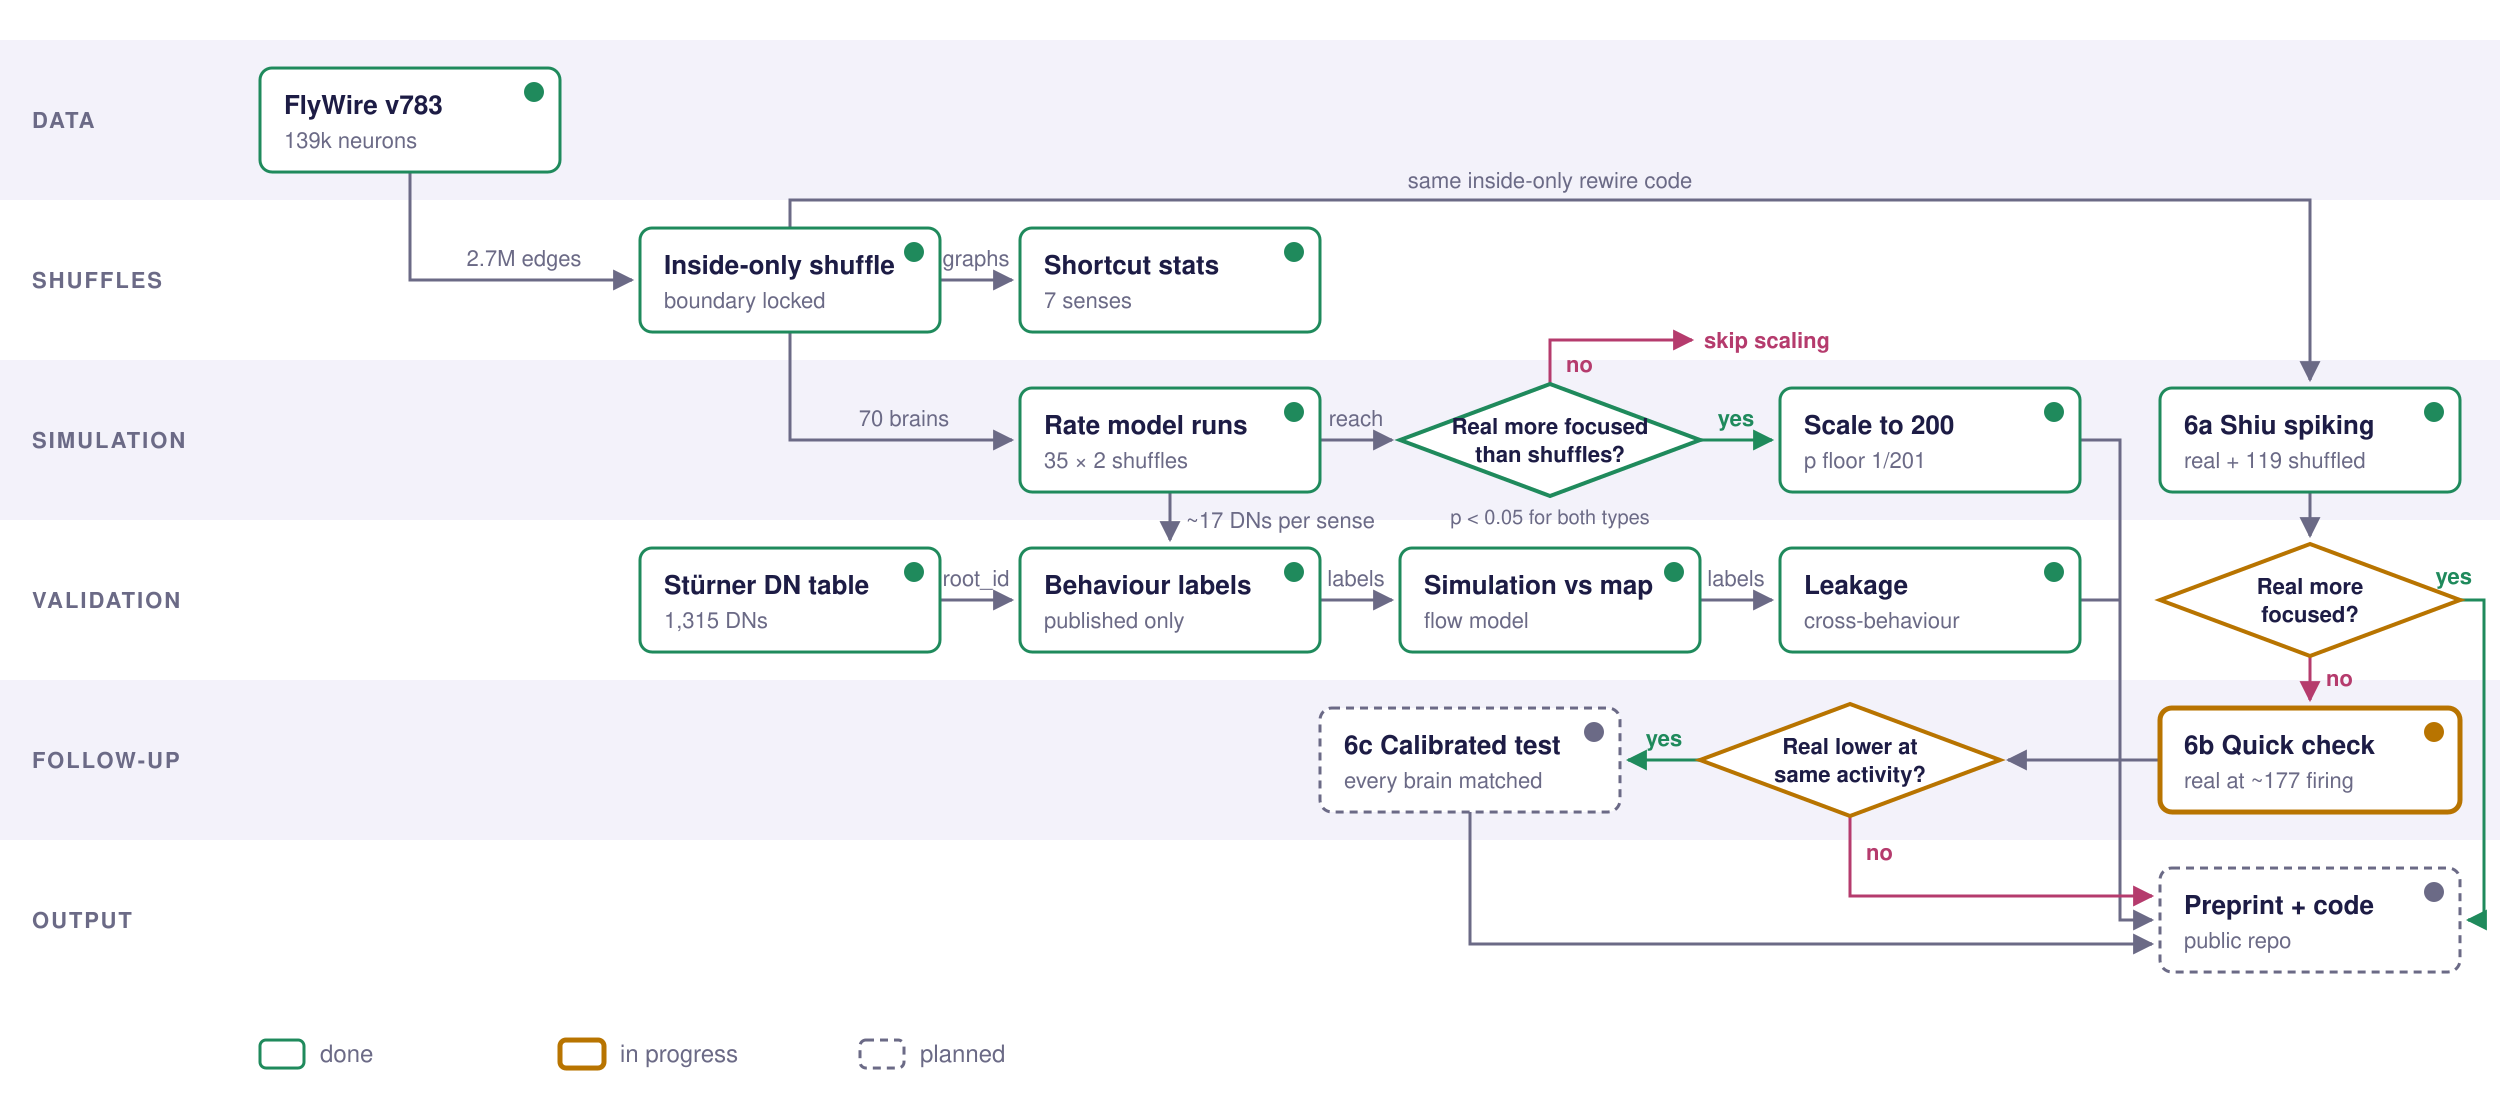
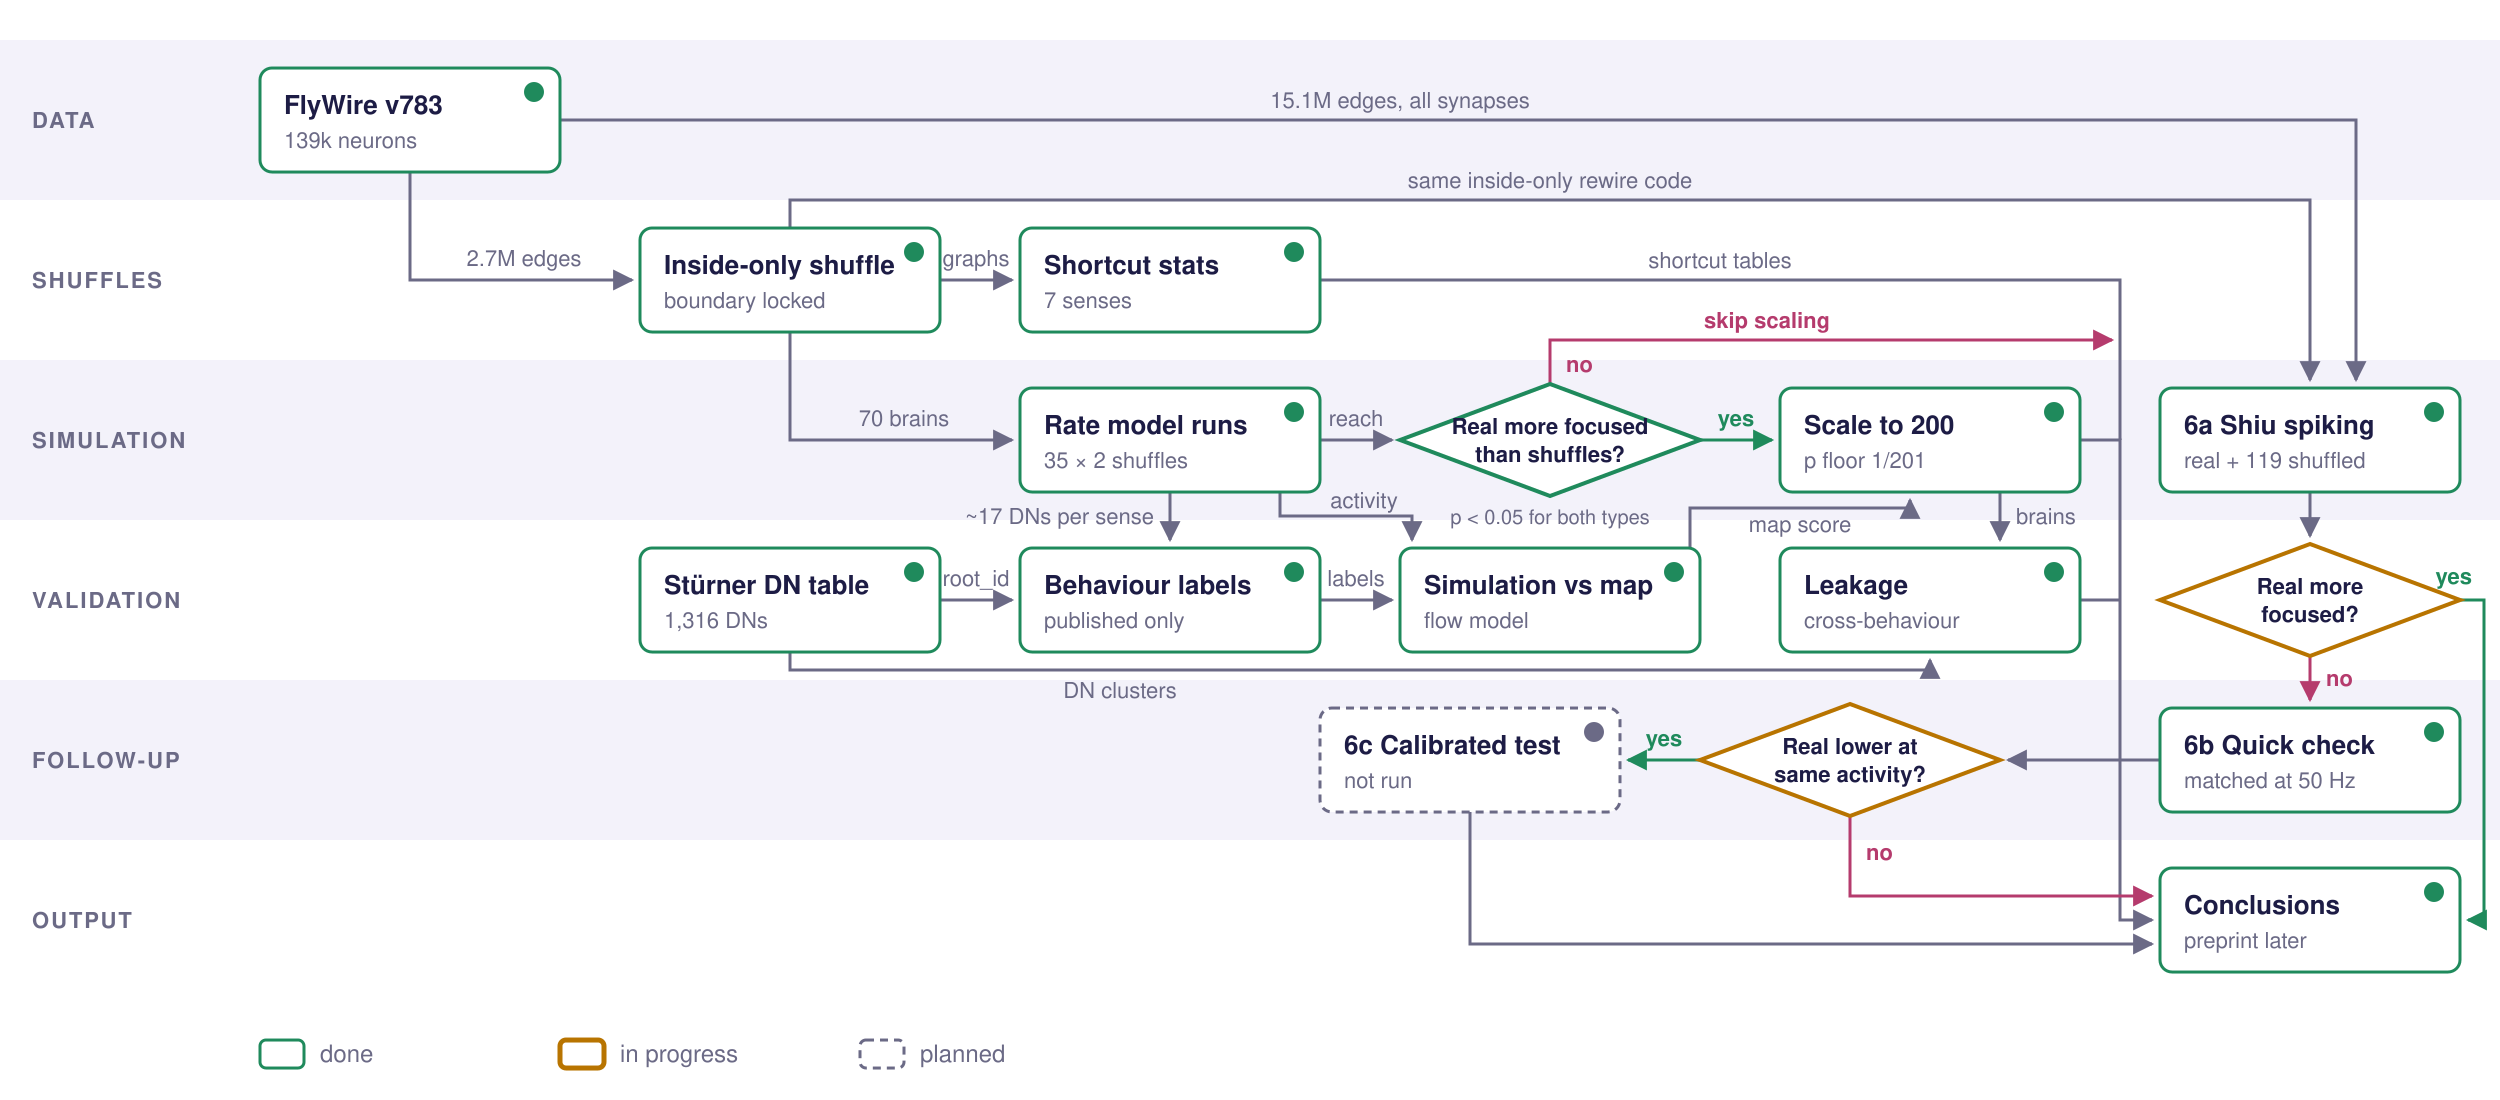
<svg xmlns="http://www.w3.org/2000/svg" viewBox="0 0 1250 550" font-family="Segoe UI, Helvetica, Arial, sans-serif">
  <rect width="1250" height="550" fill="#ffffff" />
  <defs>
    <marker id="pa" viewBox="0 0 10 10" refX="9" refY="5" markerWidth="7" markerHeight="7" orient="auto">
      <path d="M0,0L10,5L0,10z" fill="#6b6a86" />
    </marker>
    <marker id="py" viewBox="0 0 10 10" refX="9" refY="5" markerWidth="7" markerHeight="7" orient="auto">
      <path d="M0,0L10,5L0,10z" fill="#1f8a5c" />
    </marker>
    <marker id="pn" viewBox="0 0 10 10" refX="9" refY="5" markerWidth="7" markerHeight="7" orient="auto">
      <path d="M0,0L10,5L0,10z" fill="#b53b6d" />
    </marker>
  </defs>
  <rect x="0" y="20" width="1250" height="80" fill="#f3f2fa" />
  <text x="16" y="64" font-size="11" font-weight="700" letter-spacing="1" fill="#6b6a86">DATA</text>
  <text x="16" y="144" font-size="11" font-weight="700" letter-spacing="1" fill="#6b6a86">SHUFFLES</text>
  <rect x="0" y="180" width="1250" height="80" fill="#f3f2fa" />
  <text x="16" y="224" font-size="11" font-weight="700" letter-spacing="1" fill="#6b6a86">SIMULATION</text>
  <text x="16" y="304" font-size="11" font-weight="700" letter-spacing="1" fill="#6b6a86">VALIDATION</text>
  <rect x="0" y="340" width="1250" height="80" fill="#f3f2fa" />
  <text x="16" y="384" font-size="11" font-weight="700" letter-spacing="1" fill="#6b6a86">FOLLOW-UP</text>
  <text x="16" y="464" font-size="11" font-weight="700" letter-spacing="1" fill="#6b6a86">OUTPUT</text>
  <path d="M205,86 V140 H316" fill="none" stroke="#6b6a86" stroke-width="1.5" marker-end="url(#pa)" />
  <text x="262" y="133" font-size="11" fill="#6b6a86" text-anchor="middle">2.7M edges</text>
  <path d="M470,140 H506" fill="none" stroke="#6b6a86" stroke-width="1.5" marker-end="url(#pa)" />
  <text x="488" y="133" font-size="11" fill="#6b6a86" text-anchor="middle">graphs</text>
  <path d="M395,166 V220 H506" fill="none" stroke="#6b6a86" stroke-width="1.5" marker-end="url(#pa)" />
  <text x="452" y="213" font-size="11" fill="#6b6a86" text-anchor="middle">70 brains</text>
  <path d="M660,220 H696" fill="none" stroke="#6b6a86" stroke-width="1.5" marker-end="url(#pa)" />
  <text x="678" y="213" font-size="11" fill="#6b6a86" text-anchor="middle">reach</text>
  <path d="M850,220 H886" fill="none" stroke="#1f8a5c" stroke-width="1.5" marker-end="url(#py)" />
  <text x="868" y="213" font-size="11" fill="#1f8a5c" text-anchor="middle" font-weight="700">yes</text>
-   <path d="M775,192 V170 H846" fill="none" stroke="#b53b6d" stroke-width="1.5" marker-end="url(#pn)" />
+   <path d="M775,192 V170 H1056" fill="none" stroke="#b53b6d" stroke-width="1.5" marker-end="url(#pn)" />
  <text x="783" y="186" font-size="11" fill="#b53b6d" text-anchor="start" font-weight="700">no</text>
-   <text x="852" y="174" font-size="11" font-weight="700" fill="#b53b6d">skip scaling</text>
+   <path d="M660,140 H1060 V220" fill="none" stroke="#6b6a86" stroke-width="1.5" />
+   <text x="860" y="134" font-size="11" fill="#6b6a86" text-anchor="middle">shortcut tables</text>
+   <text x="852" y="164" font-size="11" font-weight="700" fill="#b53b6d">skip scaling</text>
  <text x="775" y="262" font-size="10" fill="#6b6a86" text-anchor="middle">p &lt; 0.05 for both types</text>
  <path d="M585,246 V270" fill="none" stroke="#6b6a86" stroke-width="1.5" marker-end="url(#pa)" />
-   <text x="593" y="264" font-size="11" fill="#6b6a86" text-anchor="start">~17 DNs per sense</text>
+   <text x="577" y="262" font-size="11" fill="#6b6a86" text-anchor="end">~17 DNs per sense</text>
  <path d="M470,300 H506" fill="none" stroke="#6b6a86" stroke-width="1.5" marker-end="url(#pa)" />
  <text x="488" y="293" font-size="11" fill="#6b6a86" text-anchor="middle">root_id</text>
  <path d="M660,300 H696" fill="none" stroke="#6b6a86" stroke-width="1.5" marker-end="url(#pa)" />
  <text x="678" y="293" font-size="11" fill="#6b6a86" text-anchor="middle">labels</text>
-   <path d="M850,300 H886" fill="none" stroke="#6b6a86" stroke-width="1.5" marker-end="url(#pa)" />
-   <text x="868" y="293" font-size="11" fill="#6b6a86" text-anchor="middle">labels</text>
  <path d="M395,114 V100 H1155 V190" fill="none" stroke="#6b6a86" stroke-width="1.5" marker-end="url(#pa)" />
  <text x="775" y="94" font-size="11" fill="#6b6a86" text-anchor="middle">same inside-only rewire code</text>
+   <path d="M280,60 H1178 V190" fill="none" stroke="#6b6a86" stroke-width="1.5" marker-end="url(#pa)" />
+   <text x="700" y="54" font-size="11" fill="#6b6a86" text-anchor="middle">15.1M edges, all synapses</text>
+   <path d="M640,246 V258 H706 V270" fill="none" stroke="#6b6a86" stroke-width="1.5" marker-end="url(#pa)" />
+   <text x="682" y="254" font-size="11" fill="#6b6a86" text-anchor="middle">activity</text>
+   <path d="M845,274 V254 H955 V250" fill="none" stroke="#6b6a86" stroke-width="1.5" marker-end="url(#pa)" />
+   <text x="900" y="266" font-size="11" fill="#6b6a86" text-anchor="middle">map score</text>
+   <path d="M1000,246 V270" fill="none" stroke="#6b6a86" stroke-width="1.5" marker-end="url(#pa)" />
+   <text x="1008" y="262" font-size="11" fill="#6b6a86" text-anchor="start">brains</text>
+   <path d="M395,326 V335 H965 V330" fill="none" stroke="#6b6a86" stroke-width="1.5" marker-end="url(#pa)" />
+   <text x="560" y="349" font-size="11" fill="#6b6a86" text-anchor="middle">DN clusters</text>
  <path d="M1040,220 H1060 V460 H1076" fill="none" stroke="#6b6a86" stroke-width="1.5" marker-end="url(#pa)" />
  <path d="M1040,300 H1060" fill="none" stroke="#6b6a86" stroke-width="1.5" />
  <path d="M1155,246 V268" fill="none" stroke="#6b6a86" stroke-width="1.5" marker-end="url(#pa)" />
  <path d="M1155,328 V350" fill="none" stroke="#b53b6d" stroke-width="1.5" marker-end="url(#pn)" />
  <text x="1163" y="343" font-size="11" fill="#b53b6d" text-anchor="start" font-weight="700">no</text>
  <path d="M1230,300 H1242 V460 H1234" fill="none" stroke="#1f8a5c" stroke-width="1.5" marker-end="url(#py)" />
  <text x="1236" y="292" font-size="11" fill="#1f8a5c" text-anchor="end" font-weight="700">yes</text>
  <path d="M1080,380 H1004" fill="none" stroke="#6b6a86" stroke-width="1.5" marker-end="url(#pa)" />
  <path d="M850,380 H814" fill="none" stroke="#1f8a5c" stroke-width="1.5" marker-end="url(#py)" />
  <text x="832" y="373" font-size="11" fill="#1f8a5c" text-anchor="middle" font-weight="700">yes</text>
  <path d="M925,408 V448 H1076" fill="none" stroke="#b53b6d" stroke-width="1.5" marker-end="url(#pn)" />
  <text x="933" y="430" font-size="11" fill="#b53b6d" text-anchor="start" font-weight="700">no</text>
  <path d="M735,406 V472 H1076" fill="none" stroke="#6b6a86" stroke-width="1.5" marker-end="url(#pa)" />
  <g transform="translate(130,34)">
    <rect width="150" height="52" rx="6" fill="#ffffff" stroke="#1f8a5c" stroke-width="1.5" />
    <circle cx="137" cy="12" r="5" fill="#1f8a5c" />
    <text x="12" y="23" font-size="13" font-weight="700" fill="#1d1c45">FlyWire v783</text>
    <text x="12" y="40" font-size="11" fill="#6b6a86">139k neurons</text>
  </g>
  <g transform="translate(320,114)">
    <rect width="150" height="52" rx="6" fill="#ffffff" stroke="#1f8a5c" stroke-width="1.5" />
    <circle cx="137" cy="12" r="5" fill="#1f8a5c" />
    <text x="12" y="23" font-size="13" font-weight="700" fill="#1d1c45">Inside-only shuffle</text>
    <text x="12" y="40" font-size="11" fill="#6b6a86">boundary locked</text>
  </g>
  <g transform="translate(510,114)">
    <rect width="150" height="52" rx="6" fill="#ffffff" stroke="#1f8a5c" stroke-width="1.5" />
    <circle cx="137" cy="12" r="5" fill="#1f8a5c" />
    <text x="12" y="23" font-size="13" font-weight="700" fill="#1d1c45">Shortcut stats</text>
    <text x="12" y="40" font-size="11" fill="#6b6a86">7 senses</text>
  </g>
  <g transform="translate(510,194)">
    <rect width="150" height="52" rx="6" fill="#ffffff" stroke="#1f8a5c" stroke-width="1.5" />
    <circle cx="137" cy="12" r="5" fill="#1f8a5c" />
    <text x="12" y="23" font-size="13" font-weight="700" fill="#1d1c45">Rate model runs</text>
    <text x="12" y="40" font-size="11" fill="#6b6a86">35 × 2 shuffles</text>
  </g>
  <g transform="translate(775,220)">
    <polygon points="0,-28 75,0 0,28 -75,0" fill="#ffffff" stroke="#1f8a5c" stroke-width="2" />
    <text x="0" y="-3" font-size="11" font-weight="700" fill="#1d1c45" text-anchor="middle">Real more focused</text>
    <text x="0" y="11" font-size="11" font-weight="700" fill="#1d1c45" text-anchor="middle">than shuffles?</text>
  </g>
  <g transform="translate(890,194)">
    <rect width="150" height="52" rx="6" fill="#ffffff" stroke="#1f8a5c" stroke-width="1.5" />
    <circle cx="137" cy="12" r="5" fill="#1f8a5c" />
    <text x="12" y="23" font-size="13" font-weight="700" fill="#1d1c45">Scale to 200</text>
    <text x="12" y="40" font-size="11" fill="#6b6a86">p floor 1/201</text>
  </g>
  <g transform="translate(1080,194)">
    <rect width="150" height="52" rx="6" fill="#ffffff" stroke="#1f8a5c" stroke-width="1.5" />
    <circle cx="137" cy="12" r="5" fill="#1f8a5c" />
    <text x="12" y="23" font-size="13" font-weight="700" fill="#1d1c45">6a Shiu spiking</text>
    <text x="12" y="40" font-size="11" fill="#6b6a86">real + 119 shuffled</text>
  </g>
  <g transform="translate(1155,300)">
    <polygon points="0,-28 75,0 0,28 -75,0" fill="#ffffff" stroke="#b87400" stroke-width="2" />
    <text x="0" y="-3" font-size="11" font-weight="700" fill="#1d1c45" text-anchor="middle">Real more</text>
    <text x="0" y="11" font-size="11" font-weight="700" fill="#1d1c45" text-anchor="middle">focused?</text>
  </g>
  <g transform="translate(925,380)">
    <polygon points="0,-28 75,0 0,28 -75,0" fill="#ffffff" stroke="#b87400" stroke-width="2" />
    <text x="0" y="-3" font-size="11" font-weight="700" fill="#1d1c45" text-anchor="middle">Real lower at</text>
    <text x="0" y="11" font-size="11" font-weight="700" fill="#1d1c45" text-anchor="middle">same activity?</text>
  </g>
  <g transform="translate(1080,354)">
-     <rect width="150" height="52" rx="6" fill="#ffffff" stroke="#b87400" stroke-width="2.5" />
-     <circle cx="137" cy="12" r="5" fill="#b87400" />
+     <rect width="150" height="52" rx="6" fill="#ffffff" stroke="#1f8a5c" stroke-width="1.5" />
+     <circle cx="137" cy="12" r="5" fill="#1f8a5c" />
    <text x="12" y="23" font-size="13" font-weight="700" fill="#1d1c45">6b Quick check</text>
-     <text x="12" y="40" font-size="11" fill="#6b6a86">real at ~177 firing</text>
+     <text x="12" y="40" font-size="11" fill="#6b6a86">matched at 50 Hz</text>
  </g>
  <g transform="translate(660,354)">
    <rect width="150" height="52" rx="6" fill="#ffffff" stroke="#6b6a86" stroke-width="1.5" stroke-dasharray="4 3" />
    <circle cx="137" cy="12" r="5" fill="#6b6a86" />
    <text x="12" y="23" font-size="13" font-weight="700" fill="#1d1c45">6c Calibrated test</text>
-     <text x="12" y="40" font-size="11" fill="#6b6a86">every brain matched</text>
+     <text x="12" y="40" font-size="11" fill="#6b6a86">not run</text>
  </g>
  <g transform="translate(320,274)">
    <rect width="150" height="52" rx="6" fill="#ffffff" stroke="#1f8a5c" stroke-width="1.5" />
    <circle cx="137" cy="12" r="5" fill="#1f8a5c" />
    <text x="12" y="23" font-size="13" font-weight="700" fill="#1d1c45">Stürner DN table</text>
-     <text x="12" y="40" font-size="11" fill="#6b6a86">1,315 DNs</text>
+     <text x="12" y="40" font-size="11" fill="#6b6a86">1,316 DNs</text>
  </g>
  <g transform="translate(510,274)">
    <rect width="150" height="52" rx="6" fill="#ffffff" stroke="#1f8a5c" stroke-width="1.5" />
    <circle cx="137" cy="12" r="5" fill="#1f8a5c" />
    <text x="12" y="23" font-size="13" font-weight="700" fill="#1d1c45">Behaviour labels</text>
    <text x="12" y="40" font-size="11" fill="#6b6a86">published only</text>
  </g>
  <g transform="translate(700,274)">
    <rect width="150" height="52" rx="6" fill="#ffffff" stroke="#1f8a5c" stroke-width="1.5" />
    <circle cx="137" cy="12" r="5" fill="#1f8a5c" />
    <text x="12" y="23" font-size="13" font-weight="700" fill="#1d1c45">Simulation vs map</text>
    <text x="12" y="40" font-size="11" fill="#6b6a86">flow model</text>
  </g>
  <g transform="translate(890,274)">
    <rect width="150" height="52" rx="6" fill="#ffffff" stroke="#1f8a5c" stroke-width="1.5" />
    <circle cx="137" cy="12" r="5" fill="#1f8a5c" />
    <text x="12" y="23" font-size="13" font-weight="700" fill="#1d1c45">Leakage</text>
    <text x="12" y="40" font-size="11" fill="#6b6a86">cross-behaviour</text>
  </g>
  <g transform="translate(1080,434)">
-     <rect width="150" height="52" rx="6" fill="#ffffff" stroke="#6b6a86" stroke-width="1.5" stroke-dasharray="4 3" />
-     <circle cx="137" cy="12" r="5" fill="#6b6a86" />
-     <text x="12" y="23" font-size="13" font-weight="700" fill="#1d1c45">Preprint + code</text>
-     <text x="12" y="40" font-size="11" fill="#6b6a86">public repo</text>
+     <rect width="150" height="52" rx="6" fill="#ffffff" stroke="#1f8a5c" stroke-width="1.5" />
+     <circle cx="137" cy="12" r="5" fill="#1f8a5c" />
+     <text x="12" y="23" font-size="13" font-weight="700" fill="#1d1c45">Conclusions</text>
+     <text x="12" y="40" font-size="11" fill="#6b6a86">preprint later</text>
  </g>
  <rect x="130" y="520" width="22" height="14" rx="3" fill="#ffffff" stroke="#1f8a5c" stroke-width="1.5" />
  <text x="160" y="531" font-size="12" fill="#6b6a86">done</text>
  <rect x="280" y="520" width="22" height="14" rx="3" fill="#ffffff" stroke="#b87400" stroke-width="2.5" />
  <text x="310" y="531" font-size="12" fill="#6b6a86">in progress</text>
  <rect x="430" y="520" width="22" height="14" rx="3" fill="#ffffff" stroke="#6b6a86" stroke-width="1.5" stroke-dasharray="4 3" />
  <text x="460" y="531" font-size="12" fill="#6b6a86">planned</text>
</svg>
